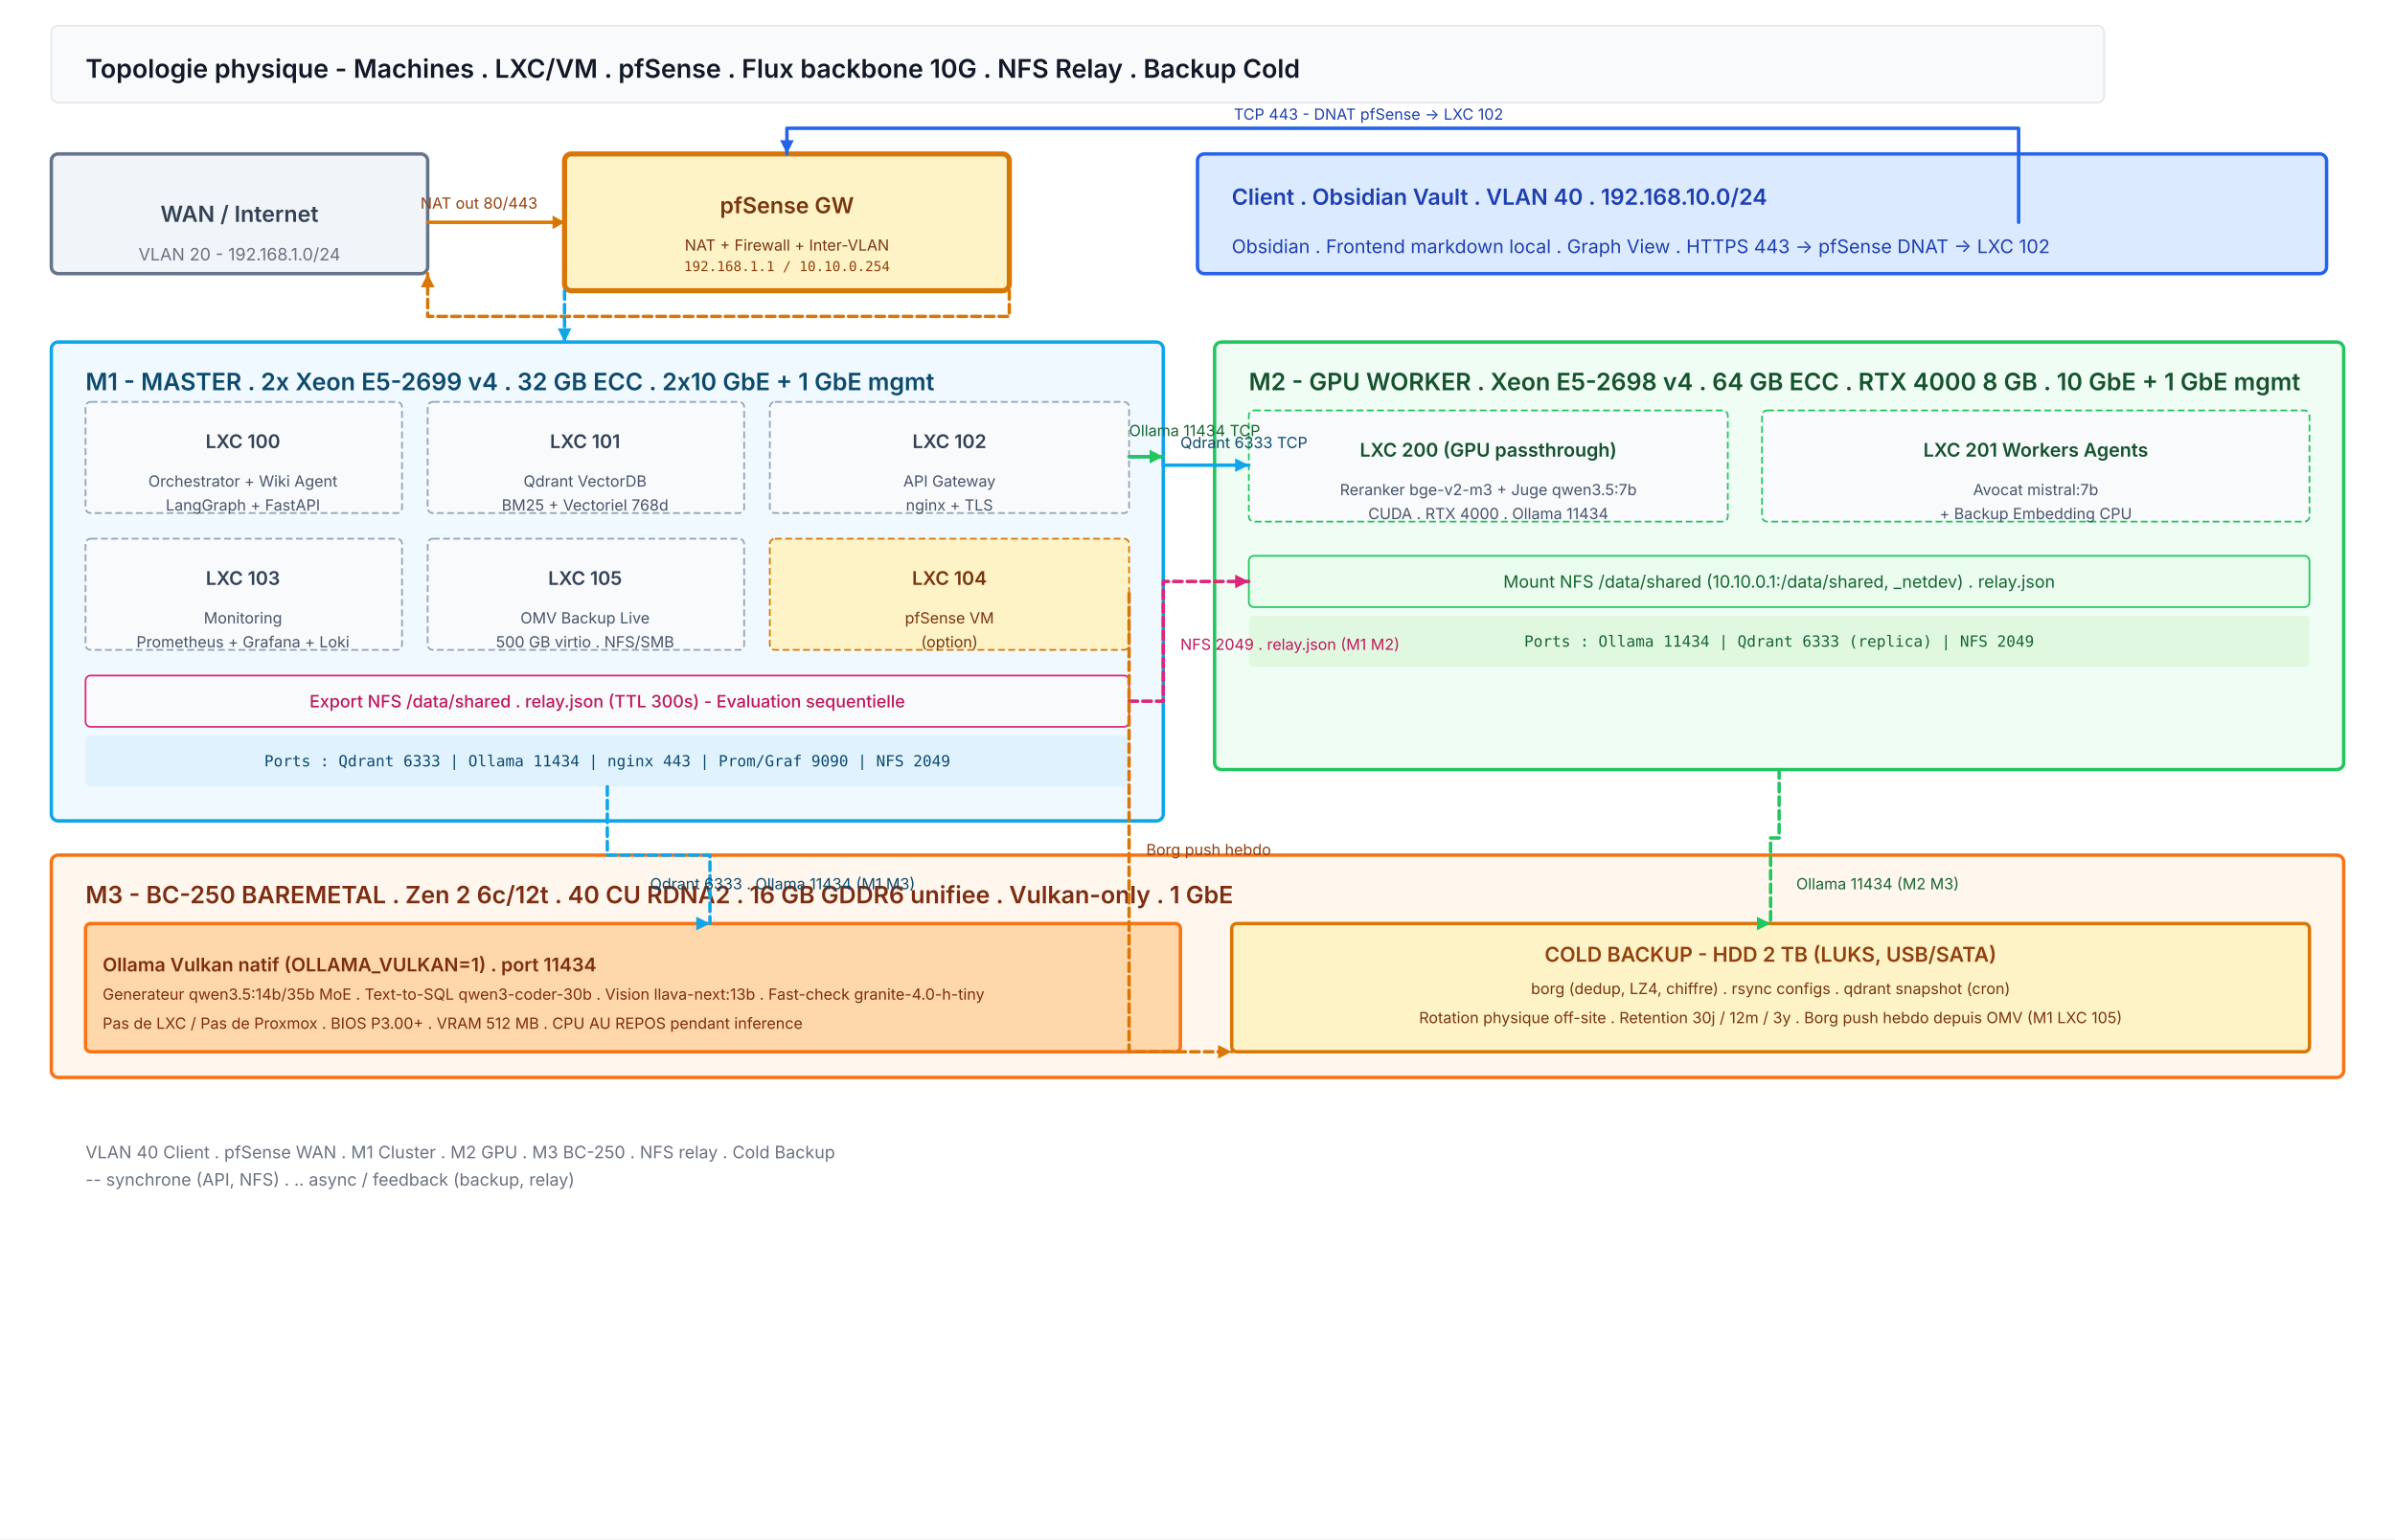
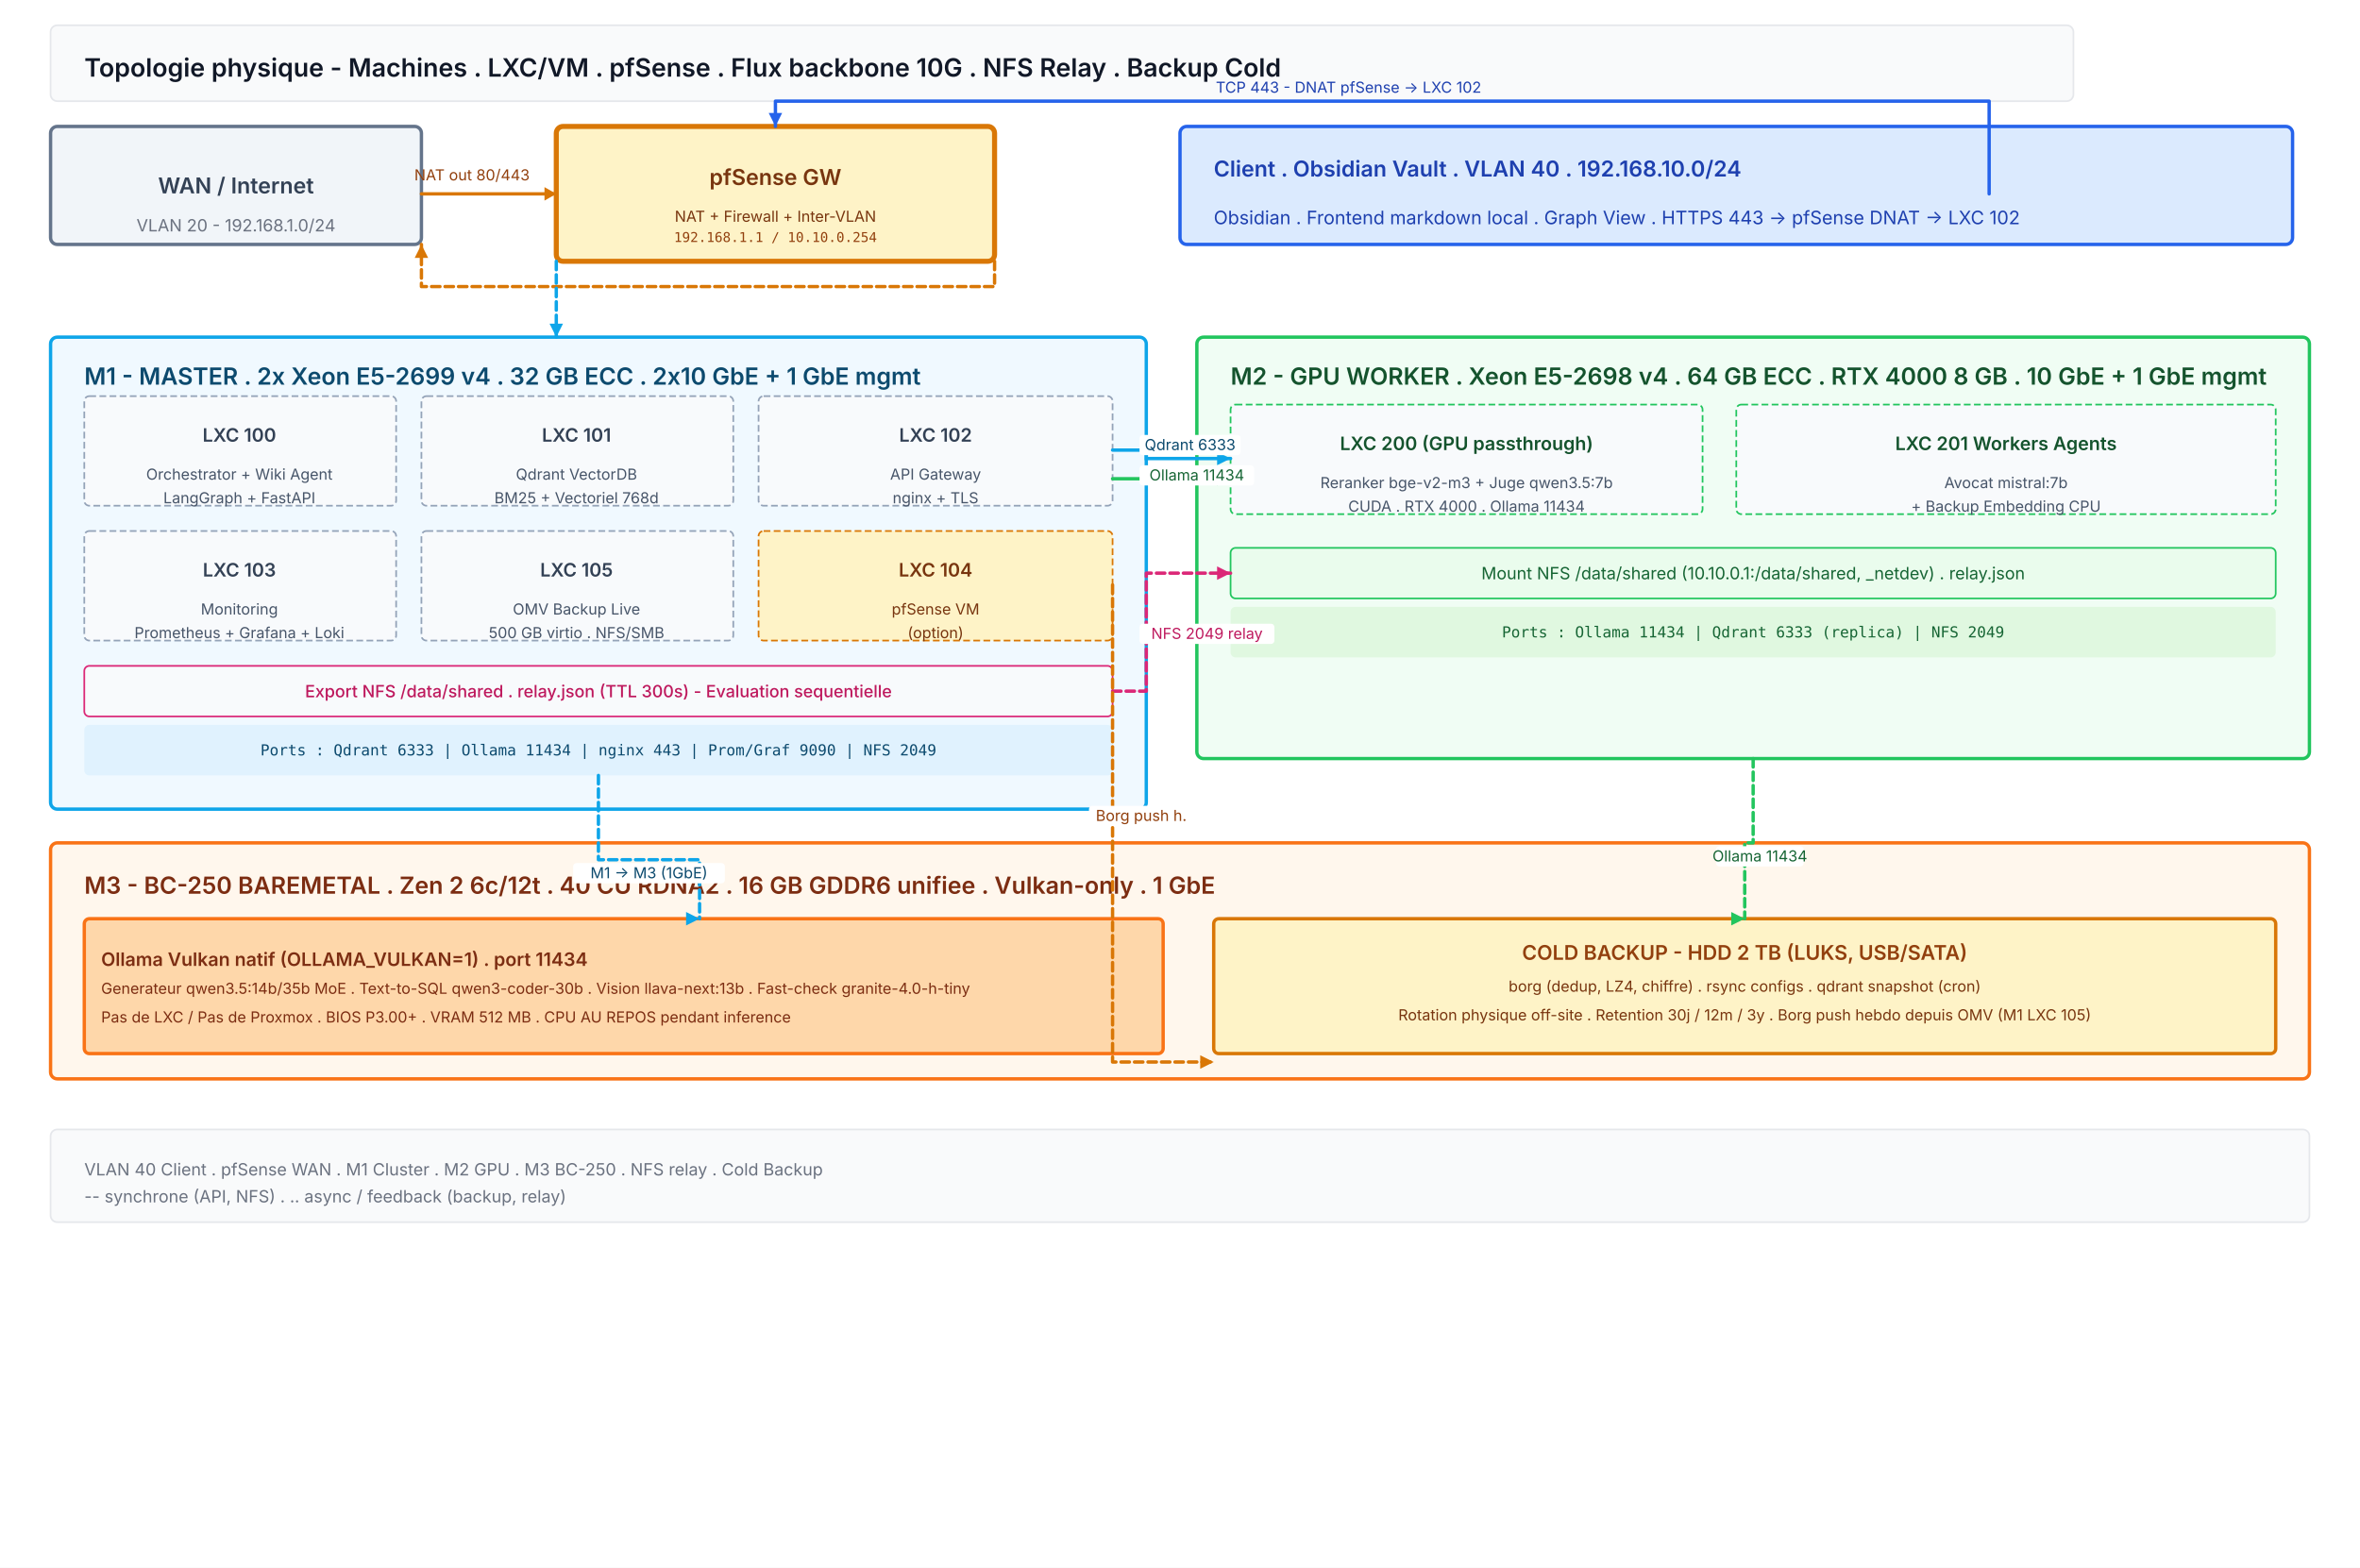
- <svg xmlns="http://www.w3.org/2000/svg" viewBox="0 0 1400 900" width="1400" height="900">
-   <rect width="1400" height="900" fill="#ffffff" />
+ <svg xmlns="http://www.w3.org/2000/svg" viewBox="0 0 1400 930" width="1400" height="930">
+   <rect width="1400" height="930" fill="#ffffff" />
  <rect x="30" y="15" width="1200" height="45" fill="rgba(249,250,251,1)" stroke="rgba(229,231,235,1)" stroke-width="1" rx="4" />
  <text x="50" y="40" font-family="Inter, sans-serif" font-size="15" fill="rgba(17,24,39,1)" font-weight="600" dominant-baseline="central">Topologie physique - Machines . LXC/VM . pfSense . Flux backbone 10G . NFS Relay . Backup Cold</text>
-   <rect x="30" y="90" width="220" height="70" fill="rgba(241,245,249,1)" stroke="rgba(100,116,139,1)" stroke-width="2" rx="4" />
-   <text x="140" y="125" font-family="Inter, sans-serif" font-size="13" fill="rgba(51,65,85,1)" font-weight="600" text-anchor="middle" dominant-baseline="central">WAN / Internet</text>
-   <text x="140" y="145" font-family="Inter, sans-serif" font-size="10" fill="rgba(107,114,128,1)" text-anchor="middle" dominant-baseline="hanging">VLAN 20 - 192.168.1.0/24</text>
-   <rect x="330" y="90" width="260" height="80" fill="rgba(254,243,199,1)" stroke="rgba(217,119,6,1)" stroke-width="3" rx="4" />
-   <text x="460" y="120" font-family="Inter, sans-serif" font-size="13" fill="rgba(120,53,15,1)" font-weight="600" text-anchor="middle" dominant-baseline="central">pfSense GW</text>
-   <text x="460" y="140" font-family="Inter, sans-serif" font-size="9" fill="rgba(120,53,15,1)" text-anchor="middle" dominant-baseline="hanging">NAT + Firewall + Inter-VLAN</text>
-   <text x="460" y="153" font-family="JetBrains Mono,monospace" font-size="8" fill="rgba(146,64,14,1)" text-anchor="middle" dominant-baseline="hanging">192.168.1.1 / 10.10.0.254</text>
-   <rect x="700" y="90" width="660" height="70" fill="rgba(219,234,254,1)" stroke="rgba(37,99,235,1)" stroke-width="2" rx="4" />
-   <text x="720" y="115" font-family="Inter, sans-serif" font-size="13" fill="rgba(30,64,175,1)" font-weight="600" dominant-baseline="central">Client . Obsidian Vault . VLAN 40 . 192.168.10.0/24</text>
-   <text x="720" y="140" font-family="Inter, sans-serif" font-size="11" fill="rgba(30,64,175,1)" dominant-baseline="hanging">Obsidian . Frontend markdown local . Graph View . HTTPS 443 -&gt; pfSense DNAT -&gt; LXC 102</text>
-   <path d="M250 130L330 130" fill="none" stroke="rgba(217,119,6,1)" stroke-width="2" stroke-linecap="round" />
-   <polygon points="330,130 323,126 323,134" fill="rgba(217,119,6,1)" />
-   <text x="280" y="122" font-family="Inter, sans-serif" font-size="9" fill="rgba(146,64,14,1)" text-anchor="middle">NAT out 80/443</text>
-   <path d="M1180 130L1180 75L460 75L460 90" fill="none" stroke="rgba(37,99,235,1)" stroke-width="2" stroke-linecap="round" stroke-linejoin="round" />
-   <polygon points="460,90 456,82 464,82" fill="rgba(37,99,235,1)" />
-   <text x="800" y="70" font-family="Inter, sans-serif" font-size="9" fill="rgba(30,64,175,1)" text-anchor="middle">TCP 443 - DNAT pfSense -&gt; LXC 102</text>
+   <rect x="30" y="75" width="220" height="70" fill="rgba(241,245,249,1)" stroke="rgba(100,116,139,1)" stroke-width="2" rx="4" />
+   <text x="140" y="110" font-family="Inter, sans-serif" font-size="13" fill="rgba(51,65,85,1)" font-weight="600" text-anchor="middle" dominant-baseline="central">WAN / Internet</text>
+   <text x="140" y="130" font-family="Inter, sans-serif" font-size="10" fill="rgba(107,114,128,1)" text-anchor="middle" dominant-baseline="hanging">VLAN 20 - 192.168.1.0/24</text>
+   <rect x="330" y="75" width="260" height="80" fill="rgba(254,243,199,1)" stroke="rgba(217,119,6,1)" stroke-width="3" rx="4" />
+   <text x="460" y="105" font-family="Inter, sans-serif" font-size="13" fill="rgba(120,53,15,1)" font-weight="600" text-anchor="middle" dominant-baseline="central">pfSense GW</text>
+   <text x="460" y="125" font-family="Inter, sans-serif" font-size="9" fill="rgba(120,53,15,1)" text-anchor="middle" dominant-baseline="hanging">NAT + Firewall + Inter-VLAN</text>
+   <text x="460" y="138" font-family="JetBrains Mono,monospace" font-size="8" fill="rgba(146,64,14,1)" text-anchor="middle" dominant-baseline="hanging">192.168.1.1 / 10.10.0.254</text>
+   <rect x="700" y="75" width="660" height="70" fill="rgba(219,234,254,1)" stroke="rgba(37,99,235,1)" stroke-width="2" rx="4" />
+   <text x="720" y="100" font-family="Inter, sans-serif" font-size="13" fill="rgba(30,64,175,1)" font-weight="600" dominant-baseline="central">Client . Obsidian Vault . VLAN 40 . 192.168.10.0/24</text>
+   <text x="720" y="125" font-family="Inter, sans-serif" font-size="11" fill="rgba(30,64,175,1)" dominant-baseline="hanging">Obsidian . Frontend markdown local . Graph View . HTTPS 443 -&gt; pfSense DNAT -&gt; LXC 102</text>
+   <path d="M250 115L330 115" fill="none" stroke="rgba(217,119,6,1)" stroke-width="2" stroke-linecap="round" />
+   <polygon points="330,115 323,111 323,119" fill="rgba(217,119,6,1)" />
+   <text x="280" y="107" font-family="Inter, sans-serif" font-size="9" fill="rgba(146,64,14,1)" text-anchor="middle">NAT out 80/443</text>
+   <path d="M1180 115L1180 60L460 60L460 75" fill="none" stroke="rgba(37,99,235,1)" stroke-width="2" stroke-linecap="round" stroke-linejoin="round" />
+   <polygon points="460,75 456,67 464,67" fill="rgba(37,99,235,1)" />
+   <text x="800" y="55" font-family="Inter, sans-serif" font-size="9" fill="rgba(30,64,175,1)" text-anchor="middle">TCP 443 - DNAT pfSense -&gt; LXC 102</text>
  <rect x="30" y="200" width="650" height="280" fill="rgba(240,249,255,1)" stroke="rgba(14,165,233,1)" stroke-width="2" rx="4" />
  <text x="50" y="218" font-family="Inter, sans-serif" font-size="14" fill="rgba(12,74,110,1)" font-weight="600" dominant-baseline="hanging">M1 - MASTER . 2x Xeon E5-2699 v4 . 32 GB ECC . 2x10 GbE + 1 GbE mgmt</text>
  <rect x="50" y="235" width="185" height="65" fill="rgba(248,250,252,1)" stroke="rgba(148,163,184,1)" stroke-width="1" stroke-dasharray="4 2" rx="3" />
  <text x="142" y="258" font-family="Inter, sans-serif" font-size="11" fill="rgba(51,65,85,1)" font-weight="600" text-anchor="middle" dominant-baseline="central">LXC 100</text>
  <text x="142" y="278" font-family="Inter, sans-serif" font-size="9" fill="rgba(71,85,105,1)" text-anchor="middle" dominant-baseline="hanging">Orchestrator + Wiki Agent</text>
  <text x="142" y="292" font-family="Inter, sans-serif" font-size="9" fill="rgba(71,85,105,1)" text-anchor="middle" dominant-baseline="hanging">LangGraph + FastAPI</text>
  <rect x="250" y="235" width="185" height="65" fill="rgba(248,250,252,1)" stroke="rgba(148,163,184,1)" stroke-width="1" stroke-dasharray="4 2" rx="3" />
  <text x="342" y="258" font-family="Inter, sans-serif" font-size="11" fill="rgba(51,65,85,1)" font-weight="600" text-anchor="middle" dominant-baseline="central">LXC 101</text>
  <text x="342" y="278" font-family="Inter, sans-serif" font-size="9" fill="rgba(71,85,105,1)" text-anchor="middle" dominant-baseline="hanging">Qdrant VectorDB</text>
  <text x="342" y="292" font-family="Inter, sans-serif" font-size="9" fill="rgba(71,85,105,1)" text-anchor="middle" dominant-baseline="hanging">BM25 + Vectoriel 768d</text>
  <rect x="450" y="235" width="210" height="65" fill="rgba(248,250,252,1)" stroke="rgba(148,163,184,1)" stroke-width="1" stroke-dasharray="4 2" rx="3" />
  <text x="555" y="258" font-family="Inter, sans-serif" font-size="11" fill="rgba(51,65,85,1)" font-weight="600" text-anchor="middle" dominant-baseline="central">LXC 102</text>
  <text x="555" y="278" font-family="Inter, sans-serif" font-size="9" fill="rgba(71,85,105,1)" text-anchor="middle" dominant-baseline="hanging">API Gateway</text>
  <text x="555" y="292" font-family="Inter, sans-serif" font-size="9" fill="rgba(71,85,105,1)" text-anchor="middle" dominant-baseline="hanging">nginx + TLS</text>
  <rect x="50" y="315" width="185" height="65" fill="rgba(248,250,252,1)" stroke="rgba(148,163,184,1)" stroke-width="1" stroke-dasharray="4 2" rx="3" />
  <text x="142" y="338" font-family="Inter, sans-serif" font-size="11" fill="rgba(51,65,85,1)" font-weight="600" text-anchor="middle" dominant-baseline="central">LXC 103</text>
  <text x="142" y="358" font-family="Inter, sans-serif" font-size="9" fill="rgba(71,85,105,1)" text-anchor="middle" dominant-baseline="hanging">Monitoring</text>
  <text x="142" y="372" font-family="Inter, sans-serif" font-size="9" fill="rgba(71,85,105,1)" text-anchor="middle" dominant-baseline="hanging">Prometheus + Grafana + Loki</text>
  <rect x="250" y="315" width="185" height="65" fill="rgba(248,250,252,1)" stroke="rgba(148,163,184,1)" stroke-width="1" stroke-dasharray="4 2" rx="3" />
  <text x="342" y="338" font-family="Inter, sans-serif" font-size="11" fill="rgba(51,65,85,1)" font-weight="600" text-anchor="middle" dominant-baseline="central">LXC 105</text>
  <text x="342" y="358" font-family="Inter, sans-serif" font-size="9" fill="rgba(71,85,105,1)" text-anchor="middle" dominant-baseline="hanging">OMV Backup Live</text>
  <text x="342" y="372" font-family="Inter, sans-serif" font-size="9" fill="rgba(71,85,105,1)" text-anchor="middle" dominant-baseline="hanging">500 GB virtio . NFS/SMB</text>
  <rect x="450" y="315" width="210" height="65" fill="rgba(254,243,199,1)" stroke="rgba(217,119,6,1)" stroke-width="1" stroke-dasharray="4 2" rx="3" />
  <text x="555" y="338" font-family="Inter, sans-serif" font-size="11" fill="rgba(120,53,15,1)" font-weight="600" text-anchor="middle" dominant-baseline="central">LXC 104</text>
  <text x="555" y="358" font-family="Inter, sans-serif" font-size="9" fill="rgba(120,53,15,1)" text-anchor="middle" dominant-baseline="hanging">pfSense VM</text>
  <text x="555" y="372" font-family="Inter, sans-serif" font-size="9" fill="rgba(120,53,15,1)" text-anchor="middle" dominant-baseline="hanging">(option)</text>
  <rect x="50" y="395" width="610" height="30" fill="rgba(248,250,252,1)" stroke="rgba(219,39,119,1)" stroke-width="1" rx="3" />
  <text x="355" y="410" font-family="Inter, sans-serif" font-size="10" fill="rgba(190,24,93,1)" font-weight="500" text-anchor="middle" dominant-baseline="central">Export NFS /data/shared . relay.json (TTL 300s) - Evaluation sequentielle</text>
  <rect x="50" y="430" width="610" height="30" fill="rgba(224,242,254,1)" stroke="none" rx="3" />
  <text x="355" y="445" font-family="JetBrains Mono,monospace" font-size="9" fill="rgba(12,74,110,1)" text-anchor="middle" dominant-baseline="central">Ports : Qdrant 6333 | Ollama 11434 | nginx 443 | Prom/Graf 9090 | NFS 2049</text>
  <rect x="710" y="200" width="660" height="250" fill="rgba(240,253,244,1)" stroke="rgba(34,197,94,1)" stroke-width="2" rx="4" />
  <text x="730" y="218" font-family="Inter, sans-serif" font-size="14" fill="rgba(20,83,45,1)" font-weight="600" dominant-baseline="hanging">M2 - GPU WORKER . Xeon E5-2698 v4 . 64 GB ECC . RTX 4000 8 GB . 10 GbE + 1 GbE mgmt</text>
  <rect x="730" y="240" width="280" height="65" fill="rgba(248,250,252,1)" stroke="rgba(34,197,94,1)" stroke-width="1" stroke-dasharray="4 2" rx="3" />
  <text x="870" y="263" font-family="Inter, sans-serif" font-size="11" fill="rgba(20,83,45,1)" font-weight="600" text-anchor="middle" dominant-baseline="central">LXC 200 (GPU passthrough)</text>
  <text x="870" y="283" font-family="Inter, sans-serif" font-size="9" fill="rgba(71,85,105,1)" text-anchor="middle" dominant-baseline="hanging">Reranker bge-v2-m3 + Juge qwen3.5:7b</text>
  <text x="870" y="297" font-family="Inter, sans-serif" font-size="9" fill="rgba(71,85,105,1)" text-anchor="middle" dominant-baseline="hanging">CUDA . RTX 4000 . Ollama 11434</text>
  <rect x="1030" y="240" width="320" height="65" fill="rgba(248,250,252,1)" stroke="rgba(34,197,94,1)" stroke-width="1" stroke-dasharray="4 2" rx="3" />
  <text x="1190" y="263" font-family="Inter, sans-serif" font-size="11" fill="rgba(20,83,45,1)" font-weight="600" text-anchor="middle" dominant-baseline="central">LXC 201 Workers Agents</text>
  <text x="1190" y="283" font-family="Inter, sans-serif" font-size="9" fill="rgba(71,85,105,1)" text-anchor="middle" dominant-baseline="hanging">Avocat mistral:7b</text>
  <text x="1190" y="297" font-family="Inter, sans-serif" font-size="9" fill="rgba(71,85,105,1)" text-anchor="middle" dominant-baseline="hanging">+ Backup Embedding CPU</text>
  <rect x="730" y="325" width="620" height="30" fill="rgba(234,252,237,1)" stroke="rgba(34,197,94,1)" stroke-width="1" rx="3" />
  <text x="1040" y="340" font-family="Inter, sans-serif" font-size="10" fill="rgba(22,101,52,1)" text-anchor="middle" dominant-baseline="central">Mount NFS /data/shared (10.10.0.1:/data/shared, _netdev) . relay.json</text>
  <rect x="730" y="360" width="620" height="30" fill="rgba(224,248,224,1)" stroke="none" rx="3" />
  <text x="1040" y="375" font-family="JetBrains Mono,monospace" font-size="9" fill="rgba(22,101,52,1)" text-anchor="middle" dominant-baseline="central">Ports : Ollama 11434 | Qdrant 6333 (replica) | NFS 2049</text>
-   <rect x="30" y="500" width="1340" height="130" fill="rgba(255,247,237,1)" stroke="rgba(249,115,22,1)" stroke-width="2" rx="4" />
-   <text x="50" y="518" font-family="Inter, sans-serif" font-size="14" fill="rgba(124,45,18,1)" font-weight="600" dominant-baseline="hanging">M3 - BC-250 BAREMETAL . Zen 2 6c/12t . 40 CU RDNA2 . 16 GB GDDR6 unifiee . Vulkan-only . 1 GbE</text>
-   <rect x="50" y="540" width="640" height="75" fill="rgba(254,215,170,1)" stroke="rgba(249,115,22,1)" stroke-width="2" rx="3" />
-   <text x="60" y="560" font-family="Inter, sans-serif" font-size="11" fill="rgba(124,45,18,1)" font-weight="600" dominant-baseline="hanging">Ollama Vulkan natif (OLLAMA_VULKAN=1) . port 11434</text>
-   <text x="60" y="578" font-family="Inter, sans-serif" font-size="9" fill="rgba(124,45,18,1)" dominant-baseline="hanging">Generateur qwen3.5:14b/35b MoE . Text-to-SQL qwen3-coder-30b . Vision llava-next:13b . Fast-check granite-4.0-h-tiny</text>
-   <text x="60" y="595" font-family="Inter, sans-serif" font-size="9" fill="rgba(124,45,18,1)" dominant-baseline="hanging">Pas de LXC / Pas de Proxmox . BIOS P3.00+ . VRAM 512 MB . CPU AU REPOS pendant inference</text>
-   <rect x="720" y="540" width="630" height="75" fill="rgba(254,243,199,1)" stroke="rgba(217,119,6,1)" stroke-width="2" rx="3" />
-   <text x="1035" y="558" font-family="Inter, sans-serif" font-size="12" fill="rgba(146,64,14,1)" font-weight="600" text-anchor="middle" dominant-baseline="central">COLD BACKUP - HDD 2 TB (LUKS, USB/SATA)</text>
-   <text x="1035" y="578" font-family="Inter, sans-serif" font-size="9" fill="rgba(120,53,15,1)" text-anchor="middle" dominant-baseline="central">borg (dedup, LZ4, chiffre) . rsync configs . qdrant snapshot (cron)</text>
-   <text x="1035" y="595" font-family="Inter, sans-serif" font-size="9" fill="rgba(120,53,15,1)" text-anchor="middle" dominant-baseline="central">Rotation physique off-site . Retention 30j / 12m / 3y . Borg push hebdo depuis OMV (M1 LXC 105)</text>
+   <rect x="30" y="500" width="1340" height="140" fill="rgba(255,247,237,1)" stroke="rgba(249,115,22,1)" stroke-width="2" rx="4" />
+   <text x="50" y="520" font-family="Inter, sans-serif" font-size="14" fill="rgba(124,45,18,1)" font-weight="600" dominant-baseline="hanging">M3 - BC-250 BAREMETAL . Zen 2 6c/12t . 40 CU RDNA2 . 16 GB GDDR6 unifiee . Vulkan-only . 1 GbE</text>
+   <rect x="50" y="545" width="640" height="80" fill="rgba(254,215,170,1)" stroke="rgba(249,115,22,1)" stroke-width="2" rx="3" />
+   <text x="60" y="565" font-family="Inter, sans-serif" font-size="11" fill="rgba(124,45,18,1)" font-weight="600" dominant-baseline="hanging">Ollama Vulkan natif (OLLAMA_VULKAN=1) . port 11434</text>
+   <text x="60" y="583" font-family="Inter, sans-serif" font-size="9" fill="rgba(124,45,18,1)" dominant-baseline="hanging">Generateur qwen3.5:14b/35b MoE . Text-to-SQL qwen3-coder-30b . Vision llava-next:13b . Fast-check granite-4.0-h-tiny</text>
+   <text x="60" y="600" font-family="Inter, sans-serif" font-size="9" fill="rgba(124,45,18,1)" dominant-baseline="hanging">Pas de LXC / Pas de Proxmox . BIOS P3.00+ . VRAM 512 MB . CPU AU REPOS pendant inference</text>
+   <rect x="720" y="545" width="630" height="80" fill="rgba(254,243,199,1)" stroke="rgba(217,119,6,1)" stroke-width="2" rx="3" />
+   <text x="1035" y="565" font-family="Inter, sans-serif" font-size="12" fill="rgba(146,64,14,1)" font-weight="600" text-anchor="middle" dominant-baseline="central">COLD BACKUP - HDD 2 TB (LUKS, USB/SATA)</text>
+   <text x="1035" y="585" font-family="Inter, sans-serif" font-size="9" fill="rgba(120,53,15,1)" text-anchor="middle" dominant-baseline="central">borg (dedup, LZ4, chiffre) . rsync configs . qdrant snapshot (cron)</text>
+   <text x="1035" y="602" font-family="Inter, sans-serif" font-size="9" fill="rgba(120,53,15,1)" text-anchor="middle" dominant-baseline="central">Rotation physique off-site . Retention 30j / 12m / 3y . Borg push hebdo depuis OMV (M1 LXC 105)</text>
  <path d="M660 267L680 267L680 272L730 272" fill="none" stroke="rgba(14,165,233,1)" stroke-width="2" stroke-linecap="round" />
  <polygon points="730,272 722,268 722,276" fill="rgba(14,165,233,1)" />
-   <text x="690" y="262" font-family="Inter, sans-serif" font-size="9" fill="rgba(12,74,110,1)">Qdrant 6333 TCP</text>
-   <path d="M660 267L680 267" fill="none" stroke="rgba(34,197,94,1)" stroke-width="2" stroke-linecap="round" />
-   <polygon points="680,267 672,263 672,271" fill="rgba(34,197,94,1)" />
-   <text x="660" y="255" font-family="Inter, sans-serif" font-size="9" fill="rgba(22,101,52,1)">Ollama 11434 TCP</text>
+   <rect x="676" y="258" width="60" height="12" fill="white" rx="2" />
+   <text x="706" y="267" font-family="Inter, sans-serif" font-size="9" fill="rgba(12,74,110,1)" text-anchor="middle">Qdrant 6333</text>
+   <path d="M660 284L730 284" fill="none" stroke="rgba(34,197,94,1)" stroke-width="2" stroke-linecap="round" />
+   <polygon points="730,284 722,280 722,288" fill="rgba(34,197,94,1)" />
+   <rect x="676" y="276" width="68" height="12" fill="white" rx="2" />
+   <text x="710" y="285" font-family="Inter, sans-serif" font-size="9" fill="rgba(22,101,52,1)" text-anchor="middle">Ollama 11434</text>
  <path d="M660 410L680 410L680 340L730 340" fill="none" stroke="rgba(219,39,119,1)" stroke-width="2" stroke-dasharray="5 3" stroke-linecap="round" stroke-linejoin="round" />
  <polygon points="730,340 722,336 722,344" fill="rgba(219,39,119,1)" />
-   <text x="690" y="380" font-family="Inter, sans-serif" font-size="9" fill="rgba(190,24,93,1)">NFS 2049 . relay.json (M1 M2)</text>
-   <path d="M355 460L355 500L415 500L415 540" fill="none" stroke="rgba(14,165,233,1)" stroke-width="2" stroke-dasharray="5 3" stroke-linecap="round" stroke-linejoin="round" />
-   <polygon points="415,540 407,536 407,544" fill="rgba(14,165,233,1)" />
-   <text x="380" y="520" font-family="Inter, sans-serif" font-size="9" fill="rgba(12,74,110,1)">Qdrant 6333 . Ollama 11434 (M1 M3)</text>
-   <path d="M1040 450L1040 490L1035 490L1035 540" fill="none" stroke="rgba(34,197,94,1)" stroke-width="2" stroke-dasharray="5 3" stroke-linecap="round" stroke-linejoin="round" />
-   <polygon points="1035,540 1027,536 1027,544" fill="rgba(34,197,94,1)" />
-   <text x="1050" y="520" font-family="Inter, sans-serif" font-size="9" fill="rgba(22,101,52,1)">Ollama 11434 (M2 M3)</text>
-   <path d="M660 347L660 615L720 615" fill="none" stroke="rgba(217,119,6,1)" stroke-width="2" stroke-dasharray="5 3" stroke-linecap="round" stroke-linejoin="round" />
-   <polygon points="720,615 712,611 712,619" fill="rgba(217,119,6,1)" />
-   <text x="670" y="500" font-family="Inter, sans-serif" font-size="9" fill="rgba(146,64,14,1)">Borg push hebdo</text>
-   <path d="M590 170L590 185L250 185L250 160" fill="none" stroke="rgba(217,119,6,1)" stroke-width="2" stroke-dasharray="5 3" stroke-linecap="round" stroke-linejoin="round" />
-   <polygon points="250,160 254,168 246,168" fill="rgba(217,119,6,1)" />
-   <path d="M330 170L330 200" fill="none" stroke="rgba(14,165,233,1)" stroke-width="2" stroke-dasharray="5 3" stroke-linecap="round" stroke-linejoin="round" />
+   <rect x="676" y="370" width="80" height="12" fill="white" rx="2" />
+   <text x="716" y="379" font-family="Inter, sans-serif" font-size="9" fill="rgba(190,24,93,1)" text-anchor="middle">NFS 2049 relay</text>
+   <path d="M355 460L355 510L415 510L415 545" fill="none" stroke="rgba(14,165,233,1)" stroke-width="2" stroke-dasharray="5 3" stroke-linecap="round" stroke-linejoin="round" />
+   <polygon points="415,545 407,541 407,549" fill="rgba(14,165,233,1)" />
+   <rect x="340" y="512" width="90" height="12" fill="white" rx="2" />
+   <text x="385" y="521" font-family="Inter, sans-serif" font-size="9" fill="rgba(12,74,110,1)" text-anchor="middle">M1 -&gt; M3 (1GbE)</text>
+   <path d="M1040 450L1040 500L1035 500L1035 545" fill="none" stroke="rgba(34,197,94,1)" stroke-width="2" stroke-dasharray="5 3" stroke-linecap="round" stroke-linejoin="round" />
+   <polygon points="1035,545 1027,541 1027,549" fill="rgba(34,197,94,1)" />
+   <rect x="1018" y="502" width="52" height="12" fill="white" rx="2" />
+   <text x="1044" y="511" font-family="Inter, sans-serif" font-size="9" fill="rgba(22,101,52,1)" text-anchor="middle">Ollama 11434</text>
+   <path d="M660 347L660 630L720 630" fill="none" stroke="rgba(217,119,6,1)" stroke-width="2" stroke-dasharray="5 3" stroke-linecap="round" stroke-linejoin="round" />
+   <polygon points="720,630 712,626 712,634" fill="rgba(217,119,6,1)" />
+   <rect x="646" y="478" width="62" height="12" fill="white" rx="2" />
+   <text x="677" y="487" font-family="Inter, sans-serif" font-size="9" fill="rgba(146,64,14,1)" text-anchor="middle">Borg push h.</text>
+   <path d="M590 155L590 170L250 170L250 145" fill="none" stroke="rgba(217,119,6,1)" stroke-width="2" stroke-dasharray="5 3" stroke-linecap="round" stroke-linejoin="round" />
+   <polygon points="250,145 254,153 246,153" fill="rgba(217,119,6,1)" />
+   <path d="M330 155L330 200" fill="none" stroke="rgba(14,165,233,1)" stroke-width="2" stroke-dasharray="5 3" stroke-linecap="round" stroke-linejoin="round" />
  <polygon points="330,200 326,192 334,192" fill="rgba(14,165,233,1)" />
-   <text x="50" y="670" font-family="Inter, sans-serif" font-size="10" fill="rgba(107,114,128,1)" dominant-baseline="hanging">
+   <rect x="30" y="670" width="1340" height="55" fill="rgba(249,250,251,1)" stroke="rgba(229,231,235,1)" stroke-width="1" rx="4" />
+   <text x="50" y="690" font-family="Inter, sans-serif" font-size="10" fill="rgba(107,114,128,1)" dominant-baseline="hanging">
    <tspan x="50" dy="0"> VLAN 40 Client . pfSense WAN . M1 Cluster . M2 GPU . M3 BC-250 . NFS relay . Cold Backup</tspan>
    <tspan x="50" dy="16">-- synchrone (API, NFS) . .. async / feedback (backup, relay)</tspan>
  </text>
</svg>
